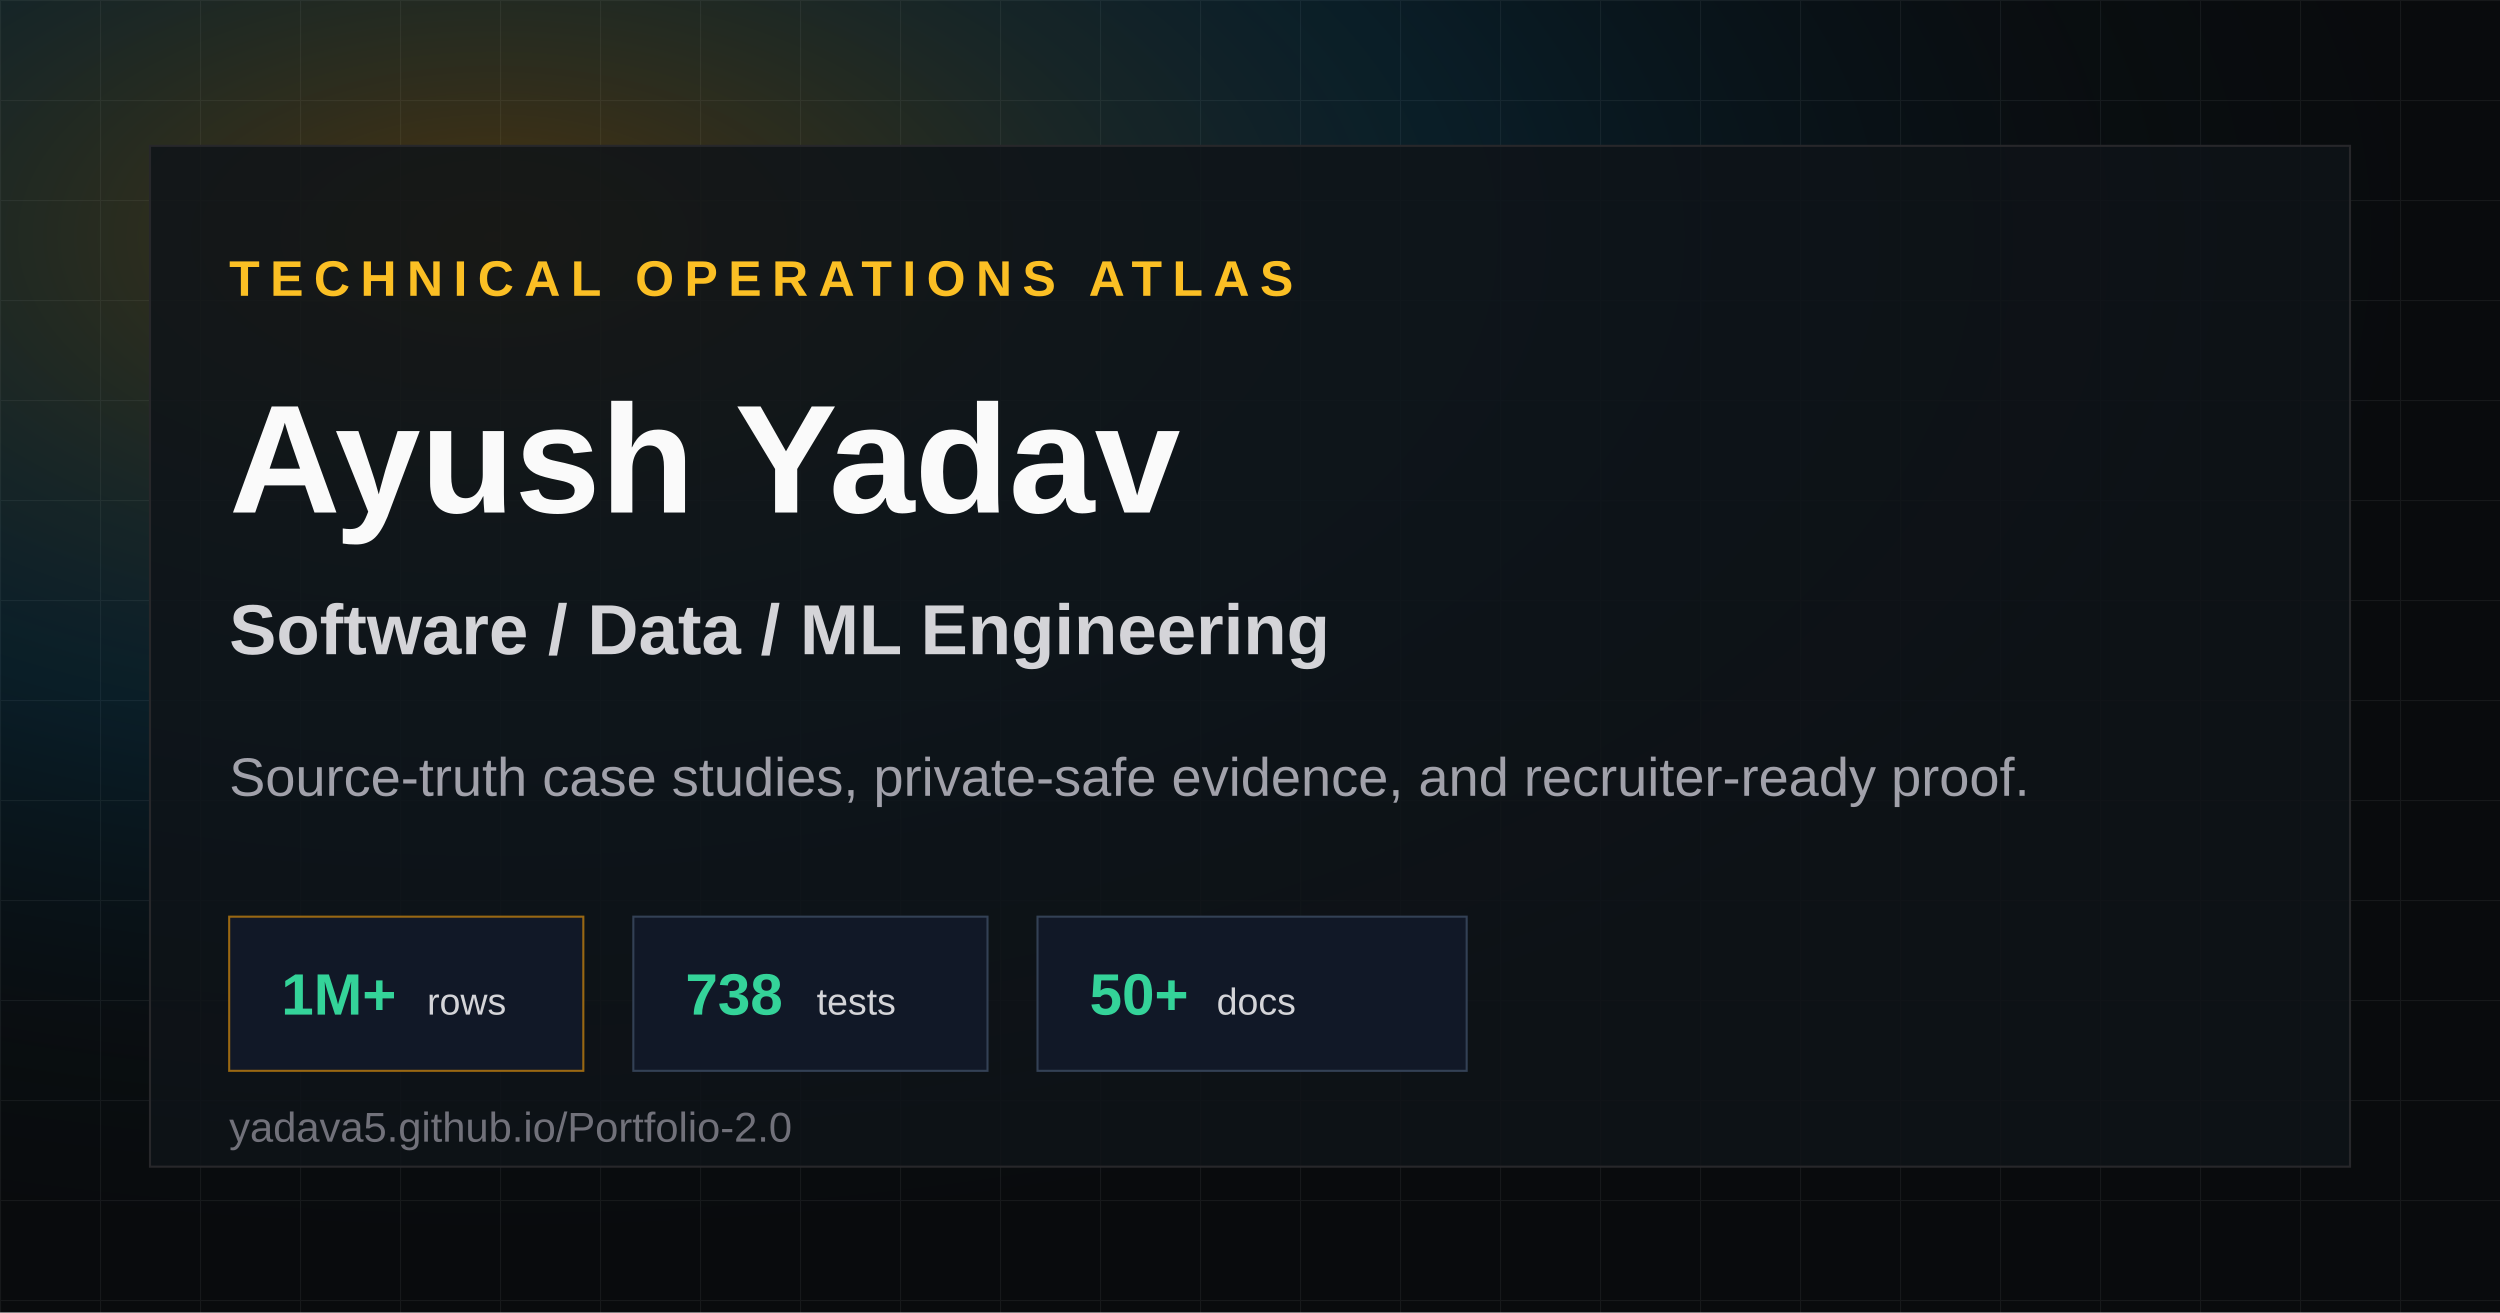
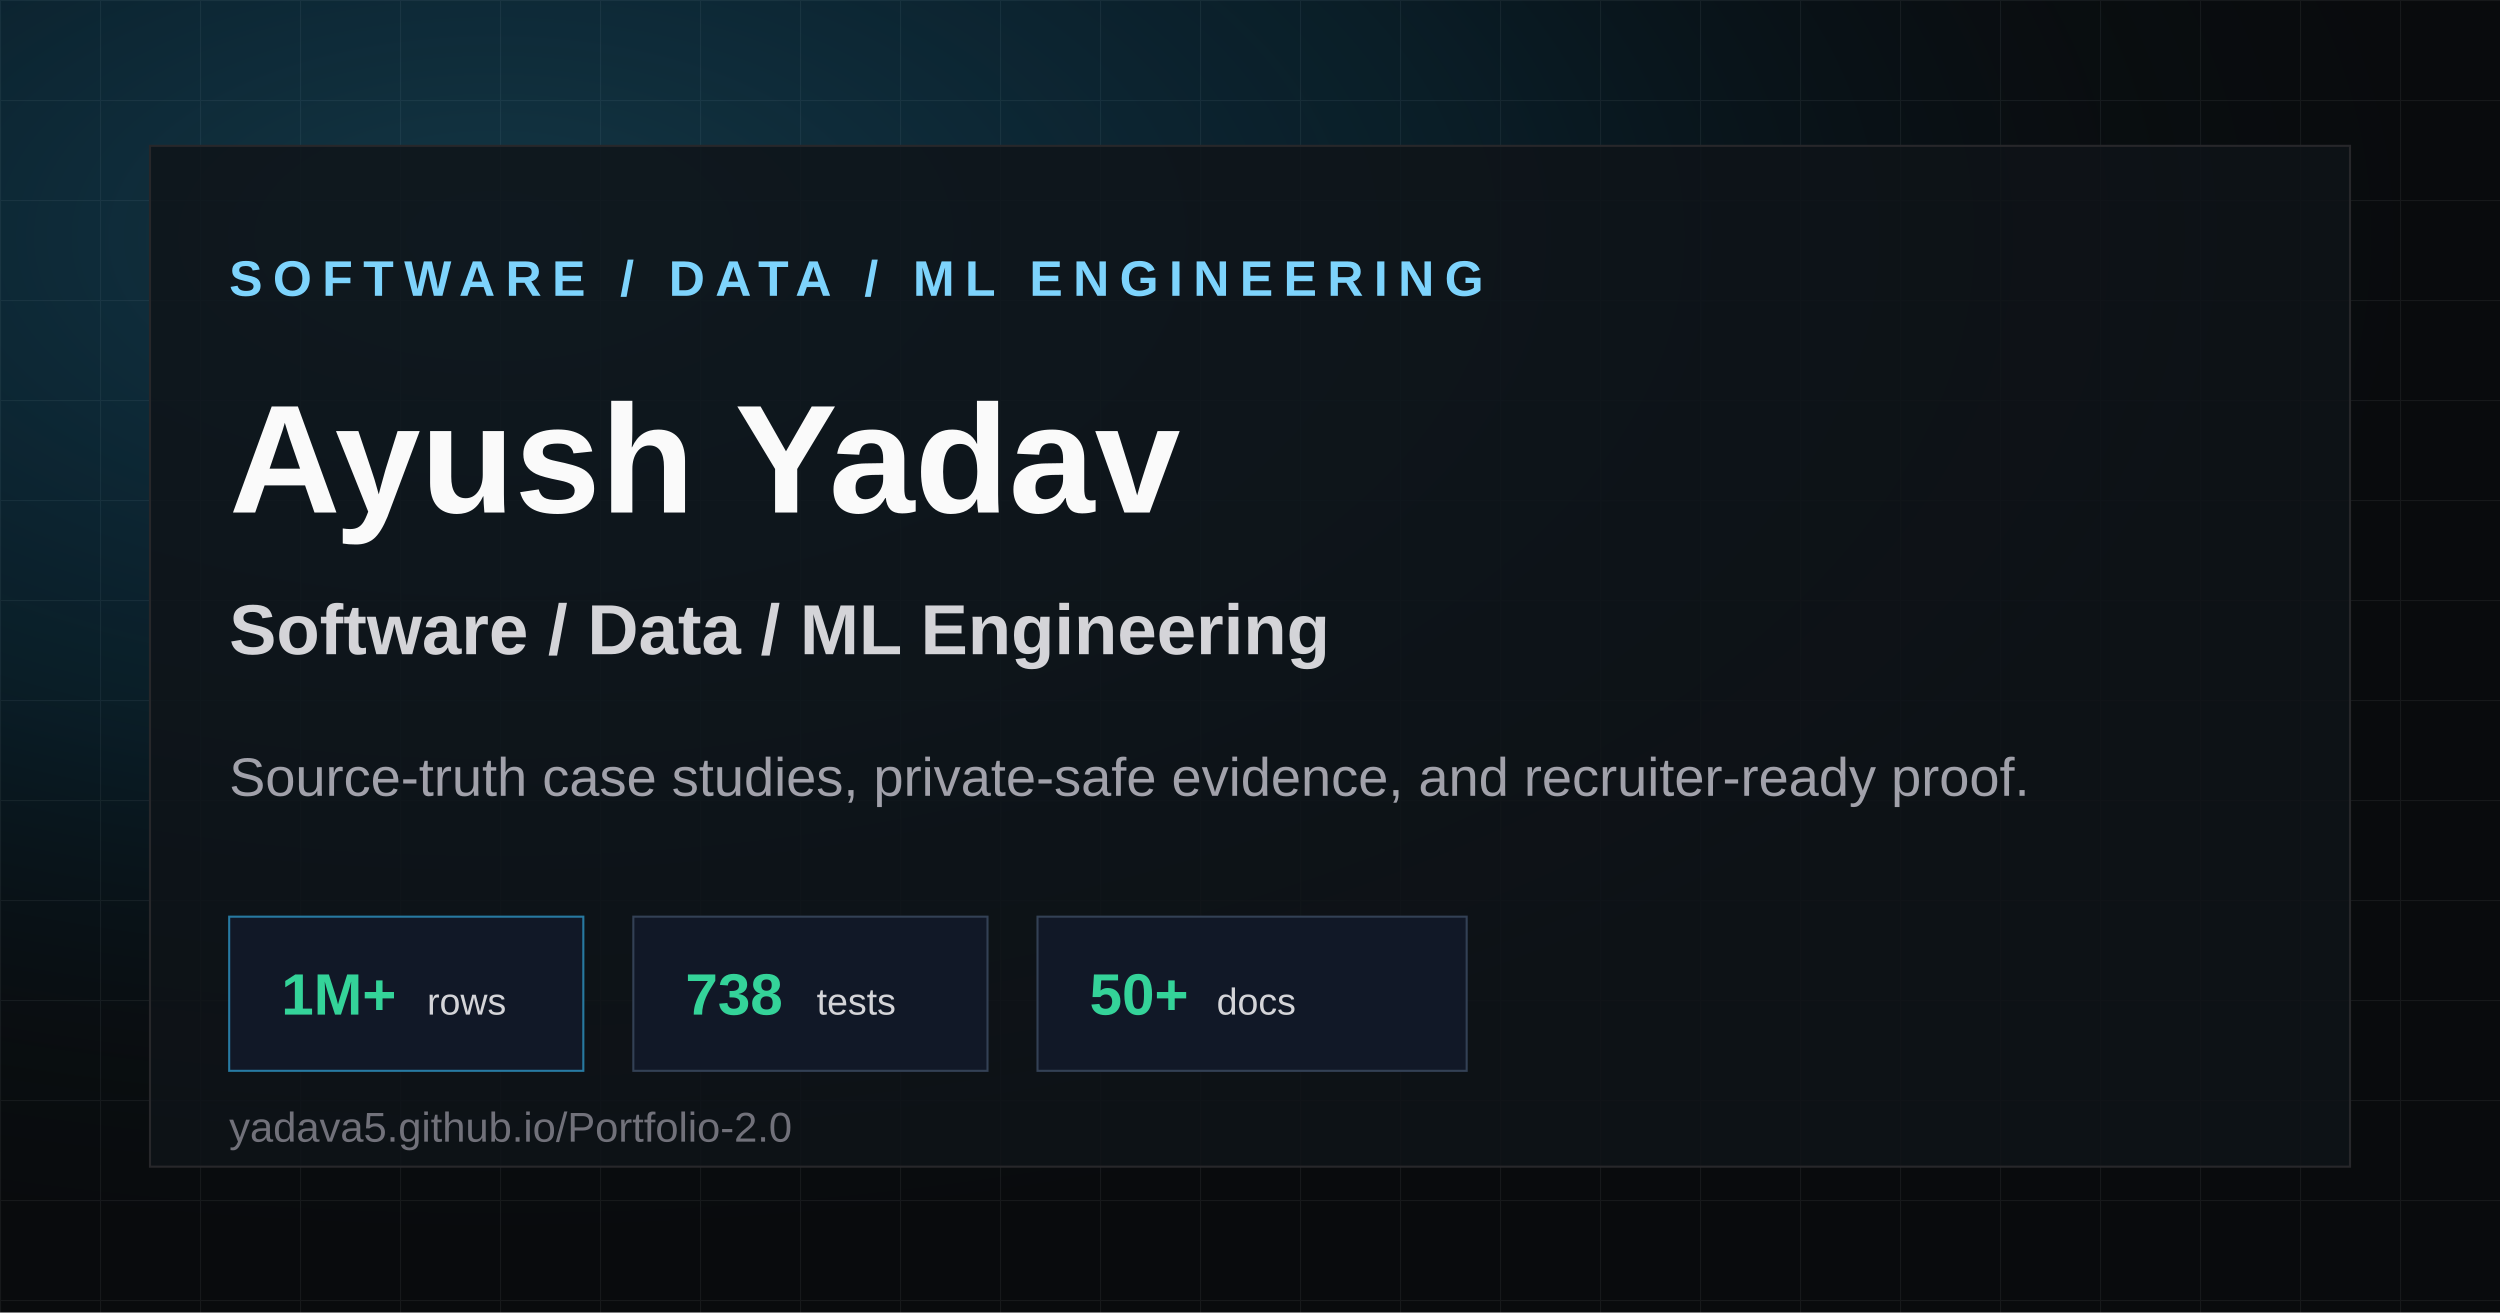
<svg xmlns="http://www.w3.org/2000/svg" width="1200" height="630" viewBox="0 0 1200 630">
  <rect width="1200" height="630" fill="#090b0d" />
  <defs>
    <pattern id="grid" width="48" height="48" patternUnits="userSpaceOnUse">
      <path d="M 48 0 L 0 0 0 48" fill="none" stroke="#ffffff" stroke-opacity="0.06" stroke-width="1" />
    </pattern>
    <radialGradient id="glow" cx="20%" cy="18%" r="80%">
-       <stop offset="0" stop-color="#f59e0b" stop-opacity="0.28" />
+       <stop offset="0" stop-color="#38bdf8" stop-opacity="0.24" />
      <stop offset="0.48" stop-color="#0ea5e9" stop-opacity="0.12" />
      <stop offset="1" stop-color="#090b0d" stop-opacity="0" />
    </radialGradient>
  </defs>
  <rect width="1200" height="630" fill="url(#grid)" />
  <rect width="1200" height="630" fill="url(#glow)" />
  <rect x="72" y="70" width="1056" height="490" fill="#0f1318" fill-opacity="0.84" stroke="#27272a" />
-   <text x="110" y="142" font-family="Arial, Helvetica, sans-serif" font-size="24" font-weight="700" letter-spacing="5" fill="#fbbf24">TECHNICAL OPERATIONS ATLAS</text>
+   <text x="110" y="142" font-family="Arial, Helvetica, sans-serif" font-size="24" font-weight="700" letter-spacing="5" fill="#7dd3fc">SOFTWARE / DATA / ML ENGINEERING</text>
  <text x="110" y="246" font-family="Arial, Helvetica, sans-serif" font-size="74" font-weight="800" fill="#fafafa">Ayush Yadav</text>
  <text x="110" y="314" font-family="Arial, Helvetica, sans-serif" font-size="34" font-weight="600" fill="#d4d4d8">Software / Data / ML Engineering</text>
  <text x="110" y="382" font-family="Arial, Helvetica, sans-serif" font-size="26" fill="#a1a1aa">Source-truth case studies, private-safe evidence, and recruiter-ready proof.</text>
  <g font-family="Arial, Helvetica, sans-serif" font-size="28" font-weight="700">
-     <rect x="110" y="440" width="170" height="74" fill="#111827" stroke="#f59e0b" stroke-opacity="0.6" />
+     <rect x="110" y="440" width="170" height="74" fill="#111827" stroke="#38bdf8" stroke-opacity="0.6" />
    <text x="135" y="487" fill="#34d399">1M+</text>
    <text x="205" y="487" fill="#d4d4d8" font-size="18" font-weight="500">rows</text>
    <rect x="304" y="440" width="170" height="74" fill="#111827" stroke="#334155" />
    <text x="329" y="487" fill="#34d399">738</text>
    <text x="392" y="487" fill="#d4d4d8" font-size="18" font-weight="500">tests</text>
    <rect x="498" y="440" width="206" height="74" fill="#111827" stroke="#334155" />
    <text x="523" y="487" fill="#34d399">50+</text>
    <text x="584" y="487" fill="#d4d4d8" font-size="18" font-weight="500">docs</text>
  </g>
  <text x="110" y="548" font-family="Arial, Helvetica, sans-serif" font-size="20" fill="#71717a">yadava5.github.io/Portfolio-2.0</text>
</svg>
